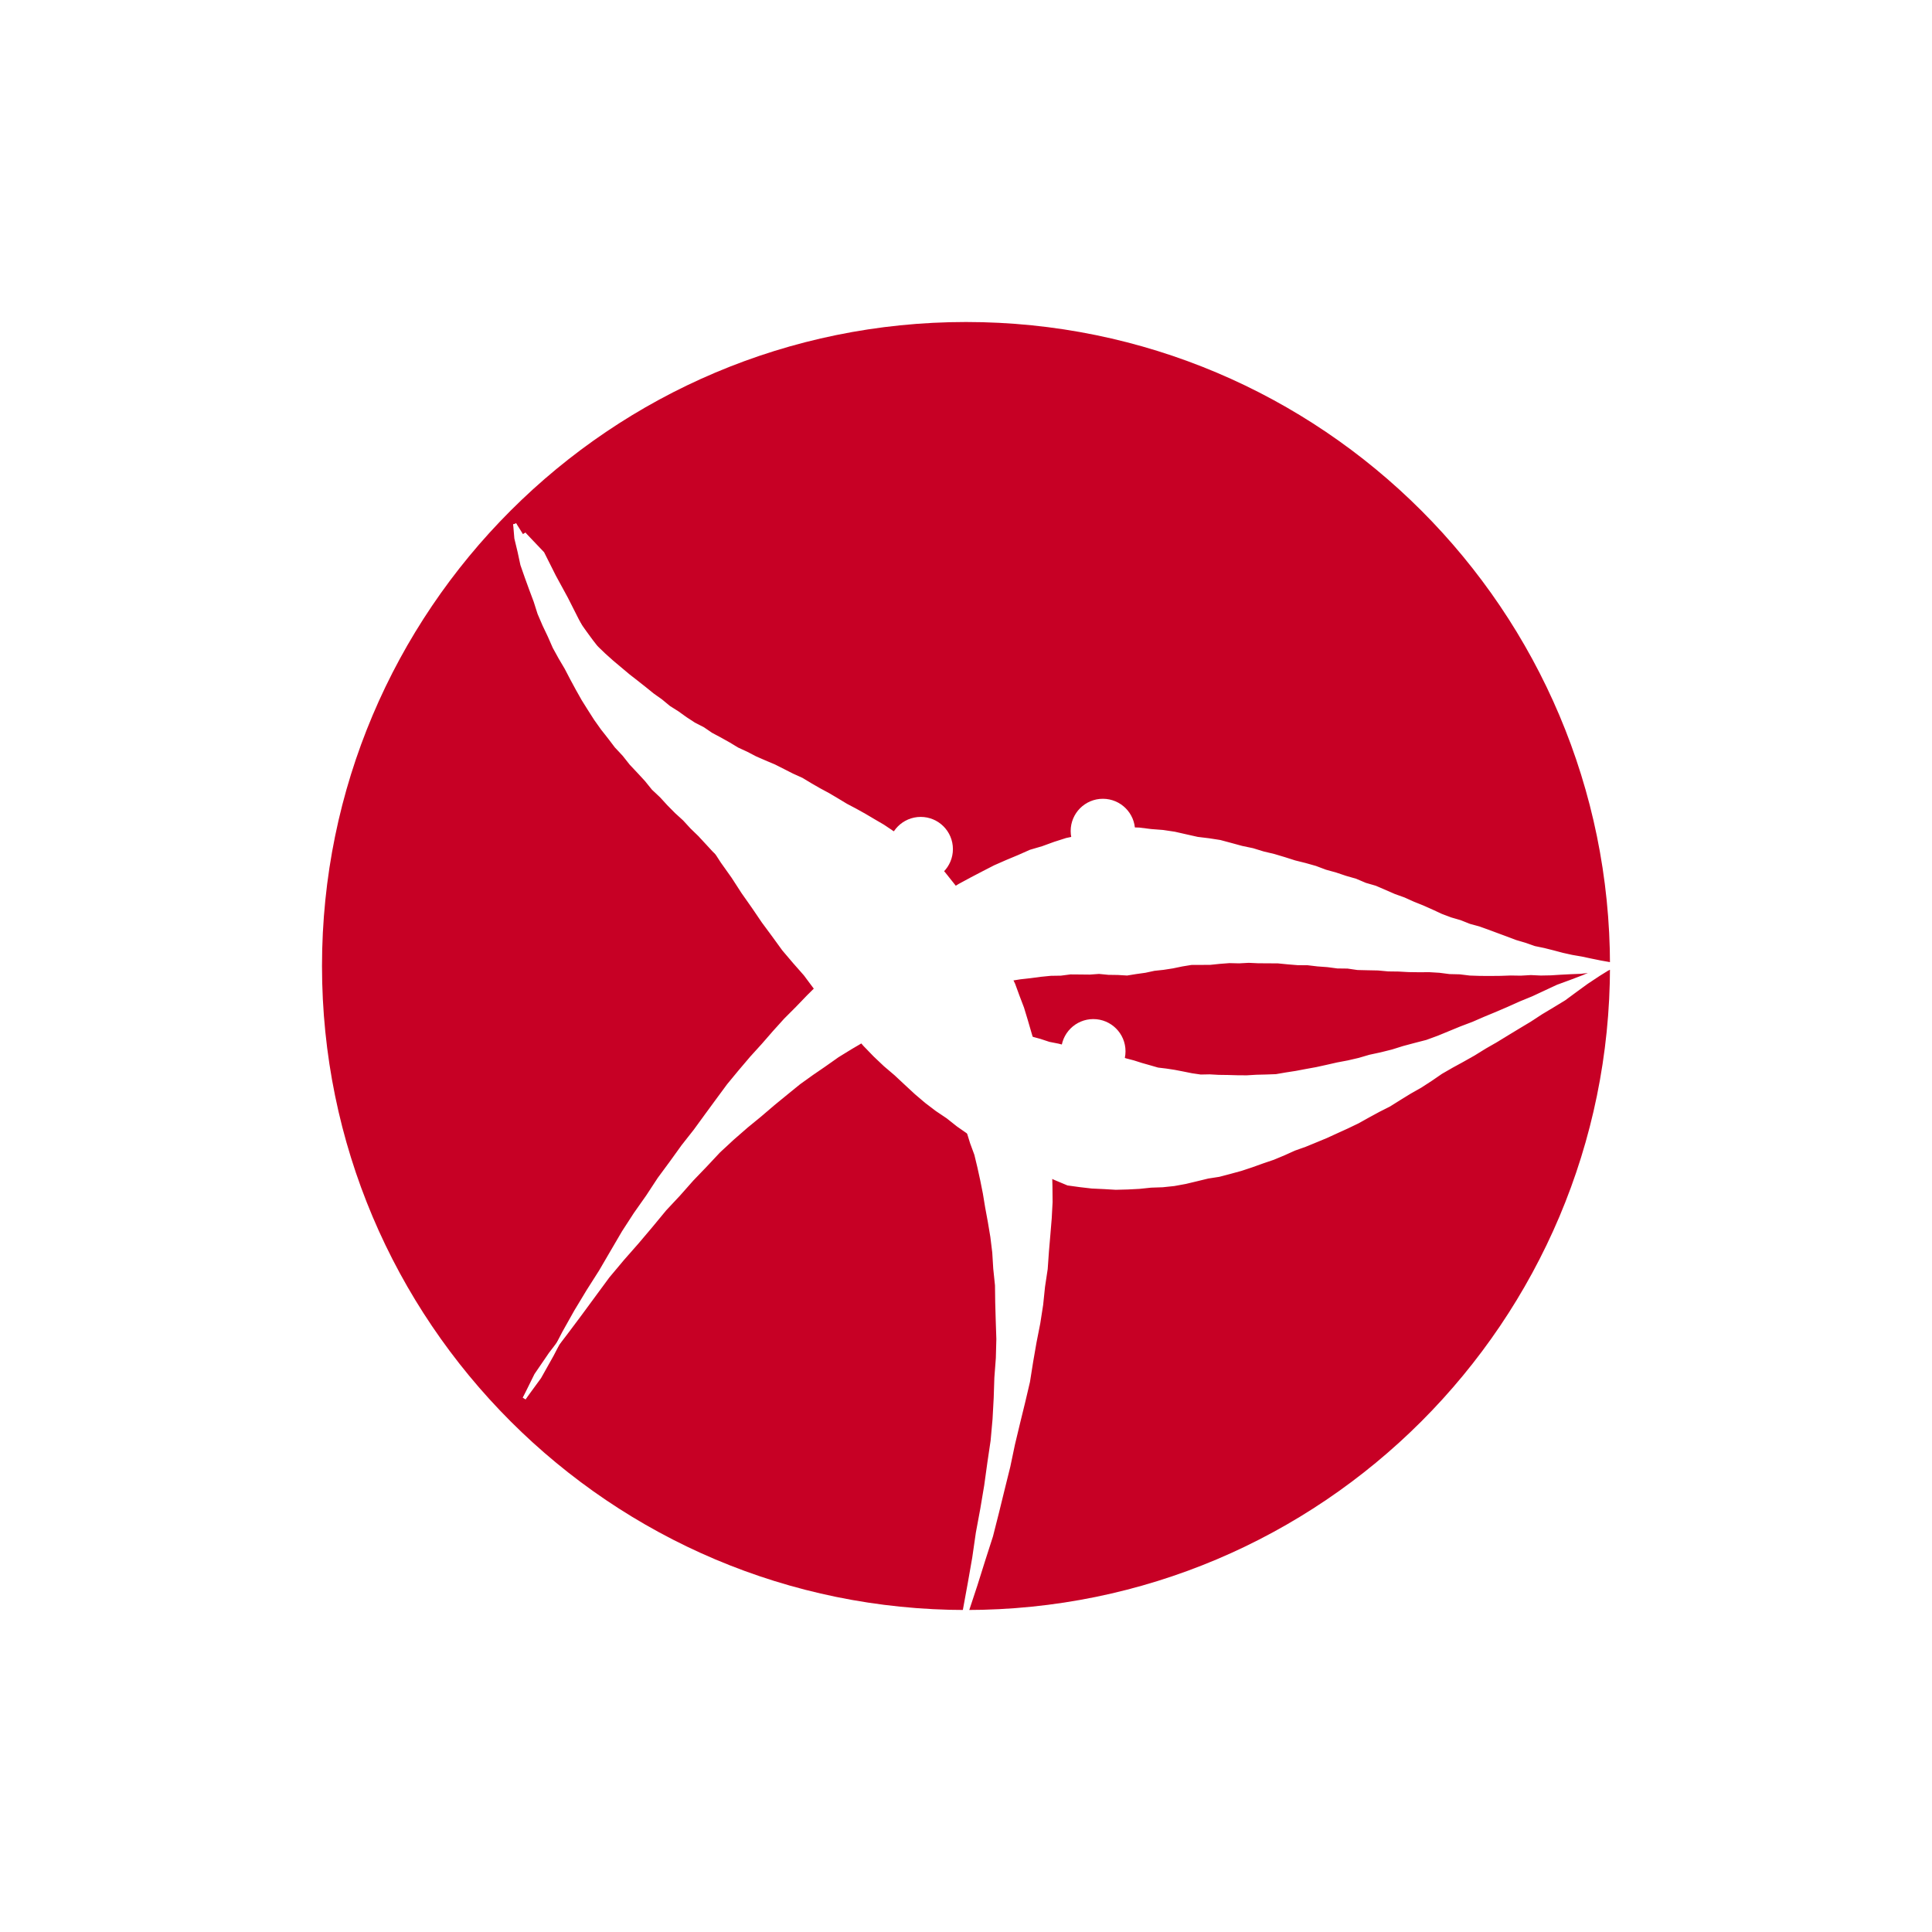
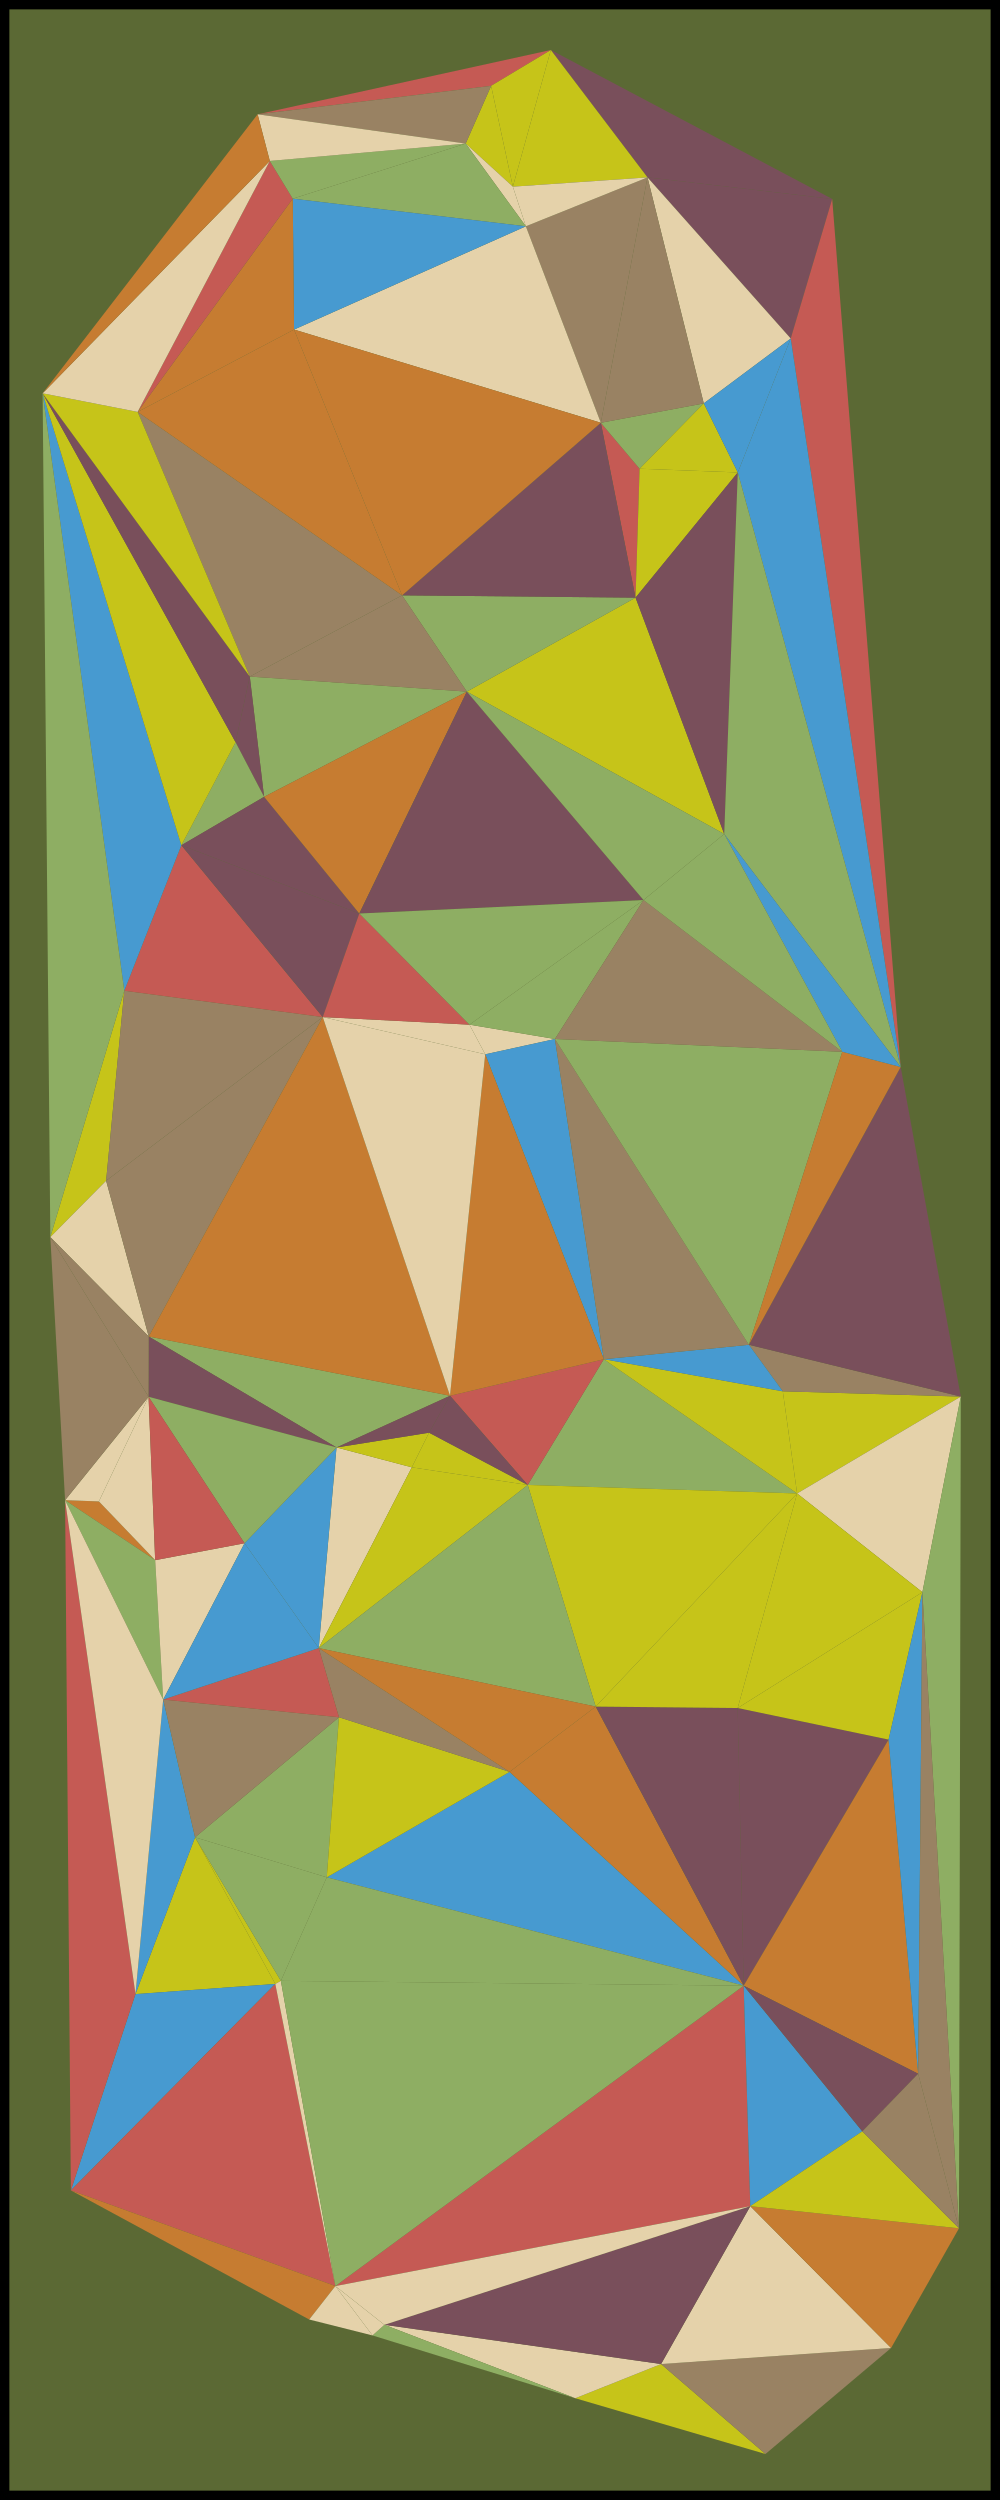
- <svg xmlns="http://www.w3.org/2000/svg" xmlns:html="http://www.w3.org/1999/xhtml" width="600" height="600" version="1.1">
+ <svg xmlns="http://www.w3.org/2000/svg" xmlns:html="http://www.w3.org/1999/xhtml" width="800" height="2000" version="1.1">
  <html:defs>
    <html:style type="text/css">
body { background-color: rgb(234, 234, 234); }
#canvas svg { background-color: white; box-shadow: rgba(0, 0, 0, 0.059) 0px 3px 2px 0px, rgba(0, 0, 0, 0.02) -1px -1px 1px 0px inset; border-width: 1px; border-style: solid; border-color: rgb(226, 226, 226) rgb(226, 226, 226) rgb(206, 206, 206); border-image: initial; }</html:style>
  </html:defs>
-   <g transform="translate(300 300)">
-     <circle cx="0" cy="0" r="200" fill="rgb(199, 0, 37)" stroke="none" />
-     <circle cx="-14.064" cy="-36.302" r="10" fill="rgb(255, 255, 255)" stroke="none" />
-     <path fill="rgb(255, 255, 255)" stroke="rgb(255, 255, 255)" d="M 0.451 200.115 L 3.058 192.226 L 5.481 184.516 L 7.893 177.019 L 9.767 169.617 L 11.534 162.404 L 13.273 155.389 L 14.712 148.52 L 16.307 141.866 L 17.892 135.389 L 19.376 129.067 L 20.361 122.856 L 21.409 116.815 L 22.569 110.935 L 23.465 105.18 L 24.048 99.553 L 24.876 94.065 L 25.253 88.699 L 25.701 83.454 L 26.125 78.319 L 26.393 73.294 L 26.347 68.395 L 26.223 63.603 L 25.959 58.922 L 25.555 54.351 L 25.38 49.811 L 24.787 45.427 L 23.986 41.167 L 23.243 36.959 L 22.624 32.762 L 21.792 28.678 L 20.969 24.626 L 19.819 20.742 L 18.696 16.881 L 17.537 13.062 L 16.136 9.392 L 14.793 5.711 L 13.106 2.257 L 11.306 -1.092 L 9.394 -4.333 L 7.395 -7.476 L 5.605 -10.754 L 3.492 -13.753 L 1.528 -16.855 L -0.363 -20.014 L -2.344 -23.085 L -4.58 -25.894 L -6.809 -28.69 L -9.129 -31.366 L -11.255 -34.238 L -14.064 -36.302 L -17.069 -38.07 L -20.062 -39.782 L -22.943 -41.573 L -25.72 -43.445 L -28.604 -45.128 L -31.45 -46.813 L -34.324 -48.415 L -37.22 -49.942 L -39.985 -51.612 L -42.749 -53.249 L -45.572 -54.769 L -48.327 -56.355 L -51.03 -57.986 L -53.937 -59.298 L -56.747 -60.727 L -59.553 -62.143 L -62.478 -63.377 L -65.378 -64.641 L -68.143 -66.082 L -71.002 -67.398 L -73.646 -68.999 L -76.357 -70.515 L -79.113 -71.985 L -81.66 -73.721 L -84.465 -75.165 L -87.069 -76.867 L -89.594 -78.679 L -92.261 -80.363 L -94.664 -82.357 L -97.25 -84.196 L -99.719 -86.191 L -102.24 -88.182 L -104.811 -90.184 L -107.326 -92.298 L -109.885 -94.444 L -112.4 -96.699 L -114.864 -99.07 L -117.057 -101.705 L -119.227 -104.425 L -121.565 -107.121 L -123.682 -110.035 L -125.796 -113.037 L -128.121 -116.031 L -130.127 -119.285 L -132.025 -122.687 L -133.813 -126.236 L -135.931 -129.768 L -137.798 -133.516 L -140.14 -137.242 L -138.784 -133.186 L -137.354 -129.251 L -135.854 -125.434 L -134.285 -121.73 L -132.649 -118.137 L -130.949 -114.651 L -129.188 -111.27 L -127.366 -107.989 L -125.487 -104.805 L -123.553 -101.716 L -121.565 -98.717 L -119.527 -95.806 L -117.439 -92.979 L -115.306 -90.232 L -113.128 -87.563 L -110.908 -84.969 L -108.649 -82.445 L -106.352 -79.988 L -104.02 -77.596 L -101.654 -75.265 L -99.258 -72.991 L -96.833 -70.771 L -94.381 -68.602 L -91.906 -66.481 L -89.408 -64.404 L -86.891 -62.368 L -84.356 -60.369 L -81.806 -58.405 L -79.243 -56.472 L -76.669 -54.566 L -74.087 -52.685 L -71.498 -50.825 L -68.904 -48.982 L -66.309 -47.154 L -63.714 -45.337 L -61.122 -43.527 L -58.535 -41.722 L -55.954 -39.918 L -53.382 -38.112 L -50.822 -36.3 L -48.276 -34.479 L -45.745 -32.646 L -43.233 -30.798 L -40.74 -28.93 L -38.271 -27.041 L -35.826 -25.126 L -33.407 -23.182 L -31.019 -21.206 L -28.661 -19.194 L -26.337 -17.144 L -24.049 -15.052 L -21.8 -12.914 L -19.59 -10.727 L -17.423 -8.488 L -15.301 -6.194 L -13.226 -3.842 L -11.2 -1.427 L -9.225 1.053 L -7.304 3.602 L -5.439 6.223 L -3.632 8.919 L -1.885 11.694 L -0.201 14.551 L 1.418 17.493 L 2.97 20.523 L 4.453 23.646 L 5.865 26.864 L 7.203 30.18 L 8.465 33.598 L 9.649 37.122 L 10.753 40.754 L 11.773 44.498 L 12.71 48.357 L 13.559 52.334 L 14.319 56.434 L 14.987 60.658 L 15.562 65.011 L 16.041 69.496 L 16.422 74.116 L 16.702 78.874 L 16.88 83.774 L 16.953 88.819 L 16.918 94.013 L 16.775 99.358 L 16.52 104.858 L 16.152 110.517 L 15.667 116.337 L 15.064 122.322 L 14.341 128.476 L 13.496 134.801 L 12.525 141.301 L 11.428 147.98 L 10.201 154.84 L 8.842 161.885 L 7.35 169.118 L 5.722 176.543 L 3.956 184.163 L 2.049 191.981 L 1.2246467991473532e-14 200 Z" />
-     <path fill="rgb(255, 255, 255)" stroke="rgb(255, 255, 255)" d="M -0.451 199.885 L 1.041 191.735 L 2.431 183.809 L 3.551 176.067 L 4.933 168.62 L 6.151 161.366 L 7.129 154.29 L 8.143 147.44 L 8.744 140.737 L 9.099 134.213 L 9.307 127.884 L 9.768 121.789 L 9.925 115.859 L 9.734 110.099 L 9.575 104.536 L 9.502 99.163 L 8.961 93.96 L 8.652 88.939 L 8.059 84.094 L 7.279 79.429 L 6.45 74.937 L 5.734 70.596 L 4.901 66.419 L 4.016 62.394 L 3.083 58.516 L 1.738 54.858 L 0.633 51.286 L -0.439 47.828 L -1.738 44.549 L -3.326 41.481 L -4.862 38.519 L -6.563 35.734 L -8.089 32.985 L -9.789 30.41 L -11.596 27.984 L -13.3 25.593 L -15.196 23.39 L -16.876 21.13 L -18.569 18.93 L -20.272 16.778 L -22.003 14.68 L -24.055 12.86 L -25.891 10.899 L -27.979 9.172 L -30.239 7.625 L -32.502 6.108 L -34.6 4.44 L -36.791 2.863 L -38.97 1.263 L -41.42 -0.05 L -43.258 -2.086 L -44.968 -4.341 L -46.753 -6.581 L -48.708 -8.678 L -50.821 -10.636 L -52.877 -12.733 L -55.015 -14.782 L -57.167 -16.877 L -59.332 -19.016 L -61.659 -20.988 L -64.015 -22.974 L -66.335 -25.067 L -68.743 -27.089 L -71.215 -29.068 L -73.492 -31.375 L -75.872 -33.581 L -78.256 -35.821 L -80.517 -38.272 L -82.796 -40.729 L -85.195 -43.05 L -87.484 -45.546 L -89.966 -47.811 L -92.356 -50.223 L -94.67 -52.751 L -97.157 -55.087 L -99.347 -57.797 L -101.694 -60.337 L -104.072 -62.862 L -106.254 -65.618 L -108.644 -68.172 L -110.789 -70.996 L -112.985 -73.786 L -115.058 -76.707 L -117.005 -79.753 L -118.93 -82.829 L -120.727 -86.021 L -122.479 -89.259 L -124.189 -92.541 L -126.073 -95.729 L -127.878 -99.007 L -129.409 -102.49 L -131.051 -105.943 L -132.58 -109.502 L -133.778 -113.272 L -135.171 -116.989 L -136.545 -120.772 L -137.895 -124.631 L -138.778 -128.734 L -139.77 -132.856 L -140.14 -137.242 L -138.784 -133.186 L -137.354 -129.251 L -135.854 -125.434 L -134.285 -121.73 L -132.649 -118.137 L -130.949 -114.651 L -129.188 -111.27 L -127.366 -107.989 L -125.487 -104.805 L -123.553 -101.716 L -121.565 -98.717 L -119.527 -95.806 L -117.439 -92.979 L -115.306 -90.232 L -113.128 -87.563 L -110.908 -84.969 L -108.649 -82.445 L -106.352 -79.988 L -104.02 -77.596 L -101.654 -75.265 L -99.258 -72.991 L -96.833 -70.771 L -94.381 -68.602 L -91.906 -66.481 L -89.408 -64.404 L -86.891 -62.368 L -84.356 -60.369 L -81.806 -58.405 L -79.243 -56.472 L -76.669 -54.566 L -74.087 -52.685 L -71.498 -50.825 L -68.904 -48.982 L -66.309 -47.154 L -63.714 -45.337 L -61.122 -43.527 L -58.535 -41.722 L -55.954 -39.918 L -53.382 -38.112 L -50.822 -36.3 L -48.276 -34.479 L -45.745 -32.646 L -43.233 -30.798 L -40.74 -28.93 L -38.271 -27.041 L -35.826 -25.126 L -33.407 -23.182 L -31.019 -21.206 L -28.661 -19.194 L -26.337 -17.144 L -24.049 -15.052 L -21.8 -12.914 L -19.59 -10.727 L -17.423 -8.488 L -15.301 -6.194 L -13.226 -3.842 L -11.2 -1.427 L -9.225 1.053 L -7.304 3.602 L -5.439 6.223 L -3.632 8.919 L -1.885 11.694 L -0.201 14.551 L 1.418 17.493 L 2.97 20.523 L 4.453 23.646 L 5.865 26.864 L 7.203 30.18 L 8.465 33.598 L 9.649 37.122 L 10.753 40.754 L 11.773 44.498 L 12.71 48.357 L 13.559 52.334 L 14.319 56.434 L 14.987 60.658 L 15.562 65.011 L 16.041 69.496 L 16.422 74.116 L 16.702 78.874 L 16.88 83.774 L 16.953 88.819 L 16.918 94.013 L 16.775 99.358 L 16.52 104.858 L 16.152 110.517 L 15.667 116.337 L 15.064 122.322 L 14.341 128.476 L 13.496 134.801 L 12.525 141.301 L 11.428 147.98 L 10.201 154.84 L 8.842 161.885 L 7.35 169.118 L 5.722 176.543 L 3.956 184.163 L 2.049 191.981 L 1.2246467991473532e-14 200 Z" />
-     <circle cx="42.507" cy="-41.931" r="10" fill="rgb(255, 255, 255)" stroke="none" />
-     <path fill="rgb(255, 255, 255)" stroke="rgb(255, 255, 255)" d="M 200.007 -0.693 L 197.034 -1.219 L 194.08 -1.821 L 191.14 -2.445 L 188.2 -2.949 L 185.275 -3.596 L 182.367 -4.371 L 179.458 -5.099 L 176.531 -5.706 L 173.659 -6.716 L 170.763 -7.568 L 167.901 -8.647 L 165.034 -9.706 L 162.165 -10.775 L 159.282 -11.808 L 156.344 -12.609 L 153.466 -13.756 L 150.517 -14.612 L 147.607 -15.709 L 144.736 -17.043 L 141.844 -18.33 L 138.914 -19.506 L 135.999 -20.819 L 133.014 -21.887 L 130.062 -23.18 L 127.089 -24.455 L 124.013 -25.345 L 121.002 -26.624 L 117.89 -27.516 L 114.789 -28.557 L 111.635 -29.43 L 108.517 -30.601 L 105.326 -31.501 L 102.097 -32.306 L 98.881 -33.33 L 95.63 -34.301 L 92.327 -35.086 L 89.025 -36.099 L 85.657 -36.804 L 82.281 -37.726 L 78.869 -38.64 L 75.393 -39.177 L 71.881 -39.605 L 68.351 -40.396 L 64.775 -41.207 L 61.149 -41.747 L 57.484 -42.029 L 53.772 -42.492 L 50.03 -42.608 L 46.251 -42.651 L 42.507 -41.931 L 38.75 -41.195 L 35.032 -40.066 L 31.249 -39.273 L 27.517 -38.081 L 23.807 -36.73 L 20.026 -35.619 L 16.355 -33.994 L 12.651 -32.446 L 8.95 -30.821 L 5.311 -28.949 L 1.666 -27.045 L -1.979 -25.076 L -5.56 -22.889 L -9.108 -20.571 L -12.795 -18.475 L -16.531 -16.368 L -20.159 -13.954 L -23.867 -11.577 L -27.535 -9.02 L -31.225 -6.387 L -34.766 -3.415 L -38.495 -0.604 L -42.017 2.615 L -45.507 5.983 L -49.004 9.453 L -52.481 13.064 L -56.077 16.66 L -59.559 20.516 L -63.034 24.507 L -66.647 28.491 L -70.203 32.676 L -73.771 36.997 L -77.179 41.614 L -80.638 46.33 L -84.149 51.15 L -87.908 55.923 L -91.542 60.967 L -95.312 66.076 L -98.88 71.515 L -102.701 76.938 L -106.396 82.637 L -109.912 88.644 L -113.494 94.785 L -117.383 100.904 L -121.219 107.254 L -124.936 113.877 L -128.507 120.788 L -132.386 127.705 L -137.191 134.281 L -132.985 127.342 L -128.804 120.603 L -124.647 114.061 L -120.514 107.714 L -116.404 101.558 L -112.318 95.59 L -108.254 89.81 L -104.214 84.212 L -100.196 78.796 L -96.201 73.558 L -92.227 68.496 L -88.276 63.607 L -84.346 58.889 L -80.438 54.338 L -76.551 49.952 L -72.684 45.729 L -68.838 41.666 L -65.013 37.759 L -61.208 34.008 L -57.422 30.408 L -53.657 26.957 L -49.91 23.653 L -46.183 20.493 L -42.475 17.475 L -38.785 14.595 L -35.114 11.85 L -31.46 9.24 L -27.825 6.76 L -24.208 4.408 L -20.607 2.181 L -17.024 0.077 L -13.458 -1.907 L -9.908 -3.773 L -6.375 -5.525 L -2.858 -7.164 L 0.643 -8.694 L 4.128 -10.117 L 7.598 -11.436 L 11.053 -12.653 L 14.493 -13.771 L 17.918 -14.793 L 21.329 -15.722 L 24.726 -16.559 L 28.109 -17.309 L 31.478 -17.972 L 34.833 -18.553 L 38.176 -19.053 L 41.505 -19.475 L 44.822 -19.822 L 48.127 -20.097 L 51.419 -20.302 L 54.7 -20.44 L 57.968 -20.514 L 61.225 -20.525 L 64.472 -20.478 L 67.707 -20.374 L 70.931 -20.216 L 74.145 -20.007 L 77.349 -19.749 L 80.543 -19.445 L 83.727 -19.098 L 86.902 -18.711 L 90.067 -18.285 L 93.224 -17.824 L 96.372 -17.33 L 99.511 -16.807 L 102.643 -16.256 L 105.766 -15.68 L 108.882 -15.082 L 111.99 -14.464 L 115.091 -13.83 L 118.185 -13.182 L 121.272 -12.522 L 124.353 -11.853 L 127.427 -11.178 L 130.496 -10.499 L 133.559 -9.82 L 136.616 -9.142 L 139.669 -8.469 L 142.716 -7.802 L 145.758 -7.146 L 148.796 -6.501 L 151.83 -5.872 L 154.86 -5.26 L 157.886 -4.669 L 160.909 -4.1 L 163.928 -3.557 L 166.945 -3.042 L 169.959 -2.559 L 172.97 -2.108 L 175.979 -1.694 L 178.986 -1.319 L 181.991 -0.985 L 184.995 -0.695 L 187.997 -0.452 L 190.999 -0.258 L 194 -0.116 L 197 -0.03 L 200 0 Z" />
-     <path fill="rgb(255, 255, 255)" stroke="rgb(255, 255, 255)" d="M 199.993 0.693 L 196.965 1.16 L 193.919 1.588 L 190.858 1.929 L 187.795 2.046 L 184.715 2.206 L 181.615 2.402 L 178.514 2.462 L 175.427 2.318 L 172.281 2.5 L 169.154 2.451 L 165.989 2.562 L 162.823 2.592 L 159.653 2.575 L 156.491 2.47 L 153.376 2.089 L 150.195 2.012 L 147.076 1.609 L 143.91 1.418 L 140.695 1.438 L 137.493 1.393 L 134.319 1.222 L 131.119 1.179 L 127.978 0.889 L 124.792 0.824 L 121.617 0.749 L 118.531 0.302 L 115.368 0.261 L 112.291 -0.143 L 109.19 -0.372 L 106.128 -0.734 L 103.015 -0.758 L 99.959 -1.01 L 96.926 -1.308 L 93.863 -1.331 L 90.818 -1.347 L 87.808 -1.484 L 84.779 -1.323 L 81.798 -1.393 L 78.805 -1.165 L 75.829 -0.858 L 72.898 -0.837 L 69.981 -0.827 L 67.063 -0.351 L 64.168 0.251 L 61.301 0.696 L 58.452 1.001 L 55.627 1.612 L 52.809 2.003 L 50.003 2.456 L 47.137 2.287 L 44.261 2.244 L 41.32 1.96 L 38.418 2.168 L 35.438 2.137 L 32.41 2.113 L 29.425 2.5 L 26.303 2.55 L 23.185 2.859 L 20.036 3.279 L 16.794 3.643 L 13.531 4.174 L 10.236 4.842 L 6.846 5.501 L 3.391 6.243 L 0.045 7.426 L -3.286 8.822 L -6.757 10.14 L -10.181 11.731 L -13.68 13.382 L -17.19 15.202 L -20.884 16.934 L -24.426 19.083 L -28.21 21.086 L -32.063 23.206 L -35.945 25.496 L -39.885 27.922 L -43.743 30.646 L -47.754 33.399 L -51.811 36.309 L -55.769 39.525 L -59.823 42.843 L -63.905 46.334 L -68.19 49.844 L -72.464 53.575 L -76.727 57.525 L -80.785 61.855 L -85.01 66.247 L -89.143 70.917 L -93.521 75.602 L -97.692 80.654 L -102.032 85.788 L -106.596 90.975 L -111.141 96.396 L -115.425 102.211 L -119.808 108.173 L -124.357 114.245 L -129.102 120.419 L -133.584 126.979 L -137.191 134.281 L -132.985 127.342 L -128.804 120.603 L -124.647 114.061 L -120.514 107.714 L -116.404 101.558 L -112.318 95.59 L -108.254 89.81 L -104.214 84.212 L -100.196 78.796 L -96.201 73.558 L -92.227 68.496 L -88.276 63.607 L -84.346 58.889 L -80.438 54.338 L -76.551 49.952 L -72.684 45.729 L -68.838 41.666 L -65.013 37.759 L -61.208 34.008 L -57.422 30.408 L -53.657 26.957 L -49.91 23.653 L -46.183 20.493 L -42.475 17.475 L -38.785 14.595 L -35.114 11.85 L -31.46 9.24 L -27.825 6.76 L -24.208 4.408 L -20.607 2.181 L -17.024 0.077 L -13.458 -1.907 L -9.908 -3.773 L -6.375 -5.525 L -2.858 -7.164 L 0.643 -8.694 L 4.128 -10.117 L 7.598 -11.436 L 11.053 -12.653 L 14.493 -13.771 L 17.918 -14.793 L 21.329 -15.722 L 24.726 -16.559 L 28.109 -17.309 L 31.478 -17.972 L 34.833 -18.553 L 38.176 -19.053 L 41.505 -19.475 L 44.822 -19.822 L 48.127 -20.097 L 51.419 -20.302 L 54.7 -20.44 L 57.968 -20.514 L 61.225 -20.525 L 64.472 -20.478 L 67.707 -20.374 L 70.931 -20.216 L 74.145 -20.007 L 77.349 -19.749 L 80.543 -19.445 L 83.727 -19.098 L 86.902 -18.711 L 90.067 -18.285 L 93.224 -17.824 L 96.372 -17.33 L 99.511 -16.807 L 102.643 -16.256 L 105.766 -15.68 L 108.882 -15.082 L 111.99 -14.464 L 115.091 -13.83 L 118.185 -13.182 L 121.272 -12.522 L 124.353 -11.853 L 127.427 -11.178 L 130.496 -10.499 L 133.559 -9.82 L 136.616 -9.142 L 139.669 -8.469 L 142.716 -7.802 L 145.758 -7.146 L 148.796 -6.501 L 151.83 -5.872 L 154.86 -5.26 L 157.886 -4.669 L 160.909 -4.1 L 163.928 -3.557 L 166.945 -3.042 L 169.959 -2.559 L 172.97 -2.108 L 175.979 -1.694 L 178.986 -1.319 L 181.991 -0.985 L 184.995 -0.695 L 187.997 -0.452 L 190.999 -0.258 L 194 -0.116 L 197 -0.03 L 200 0 Z" />
-     <circle cx="39.539" cy="26.484" r="10" fill="rgb(255, 255, 255)" stroke="none" />
-     <path fill="rgb(255, 255, 255)" stroke="rgb(255, 255, 255)" d="M 199.801 -0.364 L 195.82 1.523 L 191.813 3.269 L 187.748 4.816 L 183.704 6.302 L 179.872 8.088 L 176.082 9.856 L 172.242 11.431 L 168.505 13.103 L 164.784 14.704 L 161.08 16.236 L 157.452 17.814 L 153.784 19.203 L 150.209 20.674 L 146.678 22.128 L 143.128 23.429 L 139.472 24.374 L 135.883 25.333 L 132.409 26.422 L 128.901 27.295 L 125.406 28.049 L 122.059 29.029 L 118.692 29.809 L 115.331 30.444 L 112.068 31.186 L 108.848 31.894 L 105.644 32.476 L 102.498 33.07 L 99.375 33.556 L 96.316 34.084 L 93.209 34.197 L 90.156 34.274 L 87.18 34.451 L 84.221 34.428 L 81.309 34.346 L 78.455 34.307 L 75.636 34.151 L 72.879 34.207 L 70.132 33.808 L 67.428 33.265 L 64.773 32.752 L 62.155 32.35 L 59.56 32.039 L 57.017 31.305 L 54.502 30.594 L 52.021 29.804 L 49.535 29.154 L 47.095 28.285 L 44.643 27.492 L 42.208 26.602 L 39.539 26.484 L 36.845 26.233 L 34.069 26.013 L 31.39 25.316 L 28.649 24.61 L 25.771 24.042 L 22.965 23.115 L 20.011 22.314 L 17.08 21.272 L 14.071 20.19 L 10.936 19.131 L 7.972 17.602 L 4.891 16.088 L 1.692 14.57 L -1.604 13.002 L -4.908 11.255 L -8.078 9.157 L -11.379 7.054 L -14.796 4.914 L -18.365 2.767 L -21.876 0.37 L -25.535 -2.048 L -29.028 -4.822 L -32.59 -7.697 L -36.375 -10.529 L -39.857 -13.827 L -43.388 -17.246 L -47.202 -20.578 L -50.974 -24.125 L -54.902 -27.714 L -58.756 -31.544 L -62.775 -35.415 L -66.591 -39.626 L -70.605 -43.856 L -74.766 -48.154 L -78.614 -52.864 L -82.55 -57.682 L -86.469 -62.686 L -90.727 -67.628 L -94.776 -72.896 L -98.883 -78.302 L -103.058 -83.841 L -107.481 -89.401 L -111.981 -95.096 L -116.387 -101.038 L -120.835 -107.14 L -125.472 -113.312 L -129.92 -119.79 L -134.603 -126.314 L -137.2 -134.26 L -133.02 -127.259 L -128.881 -120.418 L -124.782 -113.736 L -120.722 -107.21 L -116.701 -100.84 L -112.718 -94.624 L -108.772 -88.56 L -104.862 -82.649 L -100.987 -76.887 L -97.147 -71.274 L -93.341 -65.808 L -89.568 -60.488 L -85.827 -55.313 L -82.118 -50.281 L -78.44 -45.391 L -74.792 -40.641 L -71.173 -36.03 L -67.582 -31.556 L -64.02 -27.22 L -60.484 -23.017 L -56.974 -18.949 L -53.489 -15.013 L -50.029 -11.207 L -46.593 -7.531 L -43.18 -3.983 L -39.79 -0.561 L -36.42 2.735 L -33.072 5.907 L -29.743 8.957 L -26.434 11.885 L -23.143 14.694 L -19.869 17.385 L -16.612 19.958 L -13.372 22.416 L -10.146 24.759 L -6.936 26.99 L -3.739 29.109 L -0.554 31.118 L 2.618 33.018 L 5.778 34.81 L 8.928 36.497 L 12.068 38.079 L 15.199 39.558 L 18.322 40.935 L 21.437 42.211 L 24.546 43.388 L 27.649 44.468 L 30.746 45.451 L 33.839 46.339 L 36.928 47.133 L 40.015 47.835 L 43.099 48.447 L 46.182 48.968 L 49.264 49.402 L 52.347 49.749 L 55.431 50.01 L 58.516 50.188 L 61.605 50.282 L 64.696 50.296 L 67.792 50.23 L 70.892 50.085 L 73.998 49.863 L 77.111 49.565 L 80.231 49.193 L 83.358 48.748 L 86.495 48.231 L 89.641 47.644 L 92.797 46.988 L 95.965 46.265 L 99.144 45.476 L 102.337 44.621 L 105.542 43.704 L 108.762 42.724 L 111.996 41.684 L 115.247 40.584 L 118.514 39.427 L 121.798 38.213 L 125.1 36.944 L 128.422 35.622 L 131.762 34.246 L 135.124 32.82 L 138.506 31.345 L 141.91 29.821 L 145.338 28.25 L 148.788 26.634 L 152.263 24.973 L 155.763 23.27 L 159.289 21.526 L 162.841 19.741 L 166.421 17.918 L 170.029 16.058 L 173.666 14.162 L 177.333 12.231 L 181.03 10.267 L 184.758 8.272 L 188.519 6.246 L 192.312 4.191 L 196.139 2.109 L 200 0 Z" />
-     <path fill="rgb(255, 255, 255)" stroke="rgb(255, 255, 255)" d="M 200.199 0.364 L 196.457 2.694 L 192.811 5.113 L 189.289 7.676 L 185.812 10.241 L 182.187 12.446 L 178.583 14.606 L 175.09 16.892 L 171.553 19.013 L 168.058 21.132 L 164.602 23.247 L 161.126 25.238 L 157.742 27.337 L 154.317 29.272 L 150.899 31.139 L 147.547 33.071 L 144.349 35.268 L 141.129 37.357 L 137.838 39.219 L 134.623 41.197 L 131.437 43.194 L 128.142 44.859 L 124.904 46.618 L 121.696 48.411 L 118.426 49.983 L 115.145 51.474 L 111.88 52.972 L 108.586 54.337 L 105.298 55.687 L 101.973 56.867 L 98.721 58.334 L 95.439 59.703 L 92.103 60.838 L 88.769 62.035 L 85.408 63.15 L 82.006 64.079 L 78.585 64.98 L 75.117 65.519 L 71.652 66.361 L 68.155 67.194 L 64.619 67.84 L 61.054 68.214 L 57.473 68.336 L 53.845 68.715 L 50.192 68.904 L 46.508 69 L 42.829 68.783 L 39.103 68.609 L 35.387 68.179 L 31.649 67.664 L 28.138 66.193 L 24.647 64.668 L 21.228 62.922 L 17.702 61.461 L 14.226 59.813 L 10.874 57.828 L 7.434 56.001 L 4.126 53.844 L 0.776 51.722 L -2.514 49.431 L -5.701 46.904 L -9.081 44.633 L -12.368 42.129 L -15.564 39.41 L -18.689 36.517 L -21.836 33.576 L -25.147 30.759 L -28.36 27.715 L -31.49 24.474 L -34.503 21.004 L -37.61 17.543 L -40.608 13.862 L -43.813 10.292 L -46.99 6.574 L -49.986 2.563 L -53.33 -1.234 L -56.671 -5.169 L -59.776 -9.448 L -62.974 -13.773 L -66.065 -18.321 L -69.283 -22.895 L -72.39 -27.698 L -75.755 -32.433 L -78.979 -37.425 L -82.114 -42.627 L -85.623 -47.698 L -89.105 -52.944 L -92.667 -58.29 L -95.955 -63.988 L -99.518 -69.652 L -103.091 -75.472 L -106.665 -81.456 L -110.062 -87.72 L -113.455 -94.151 L -117.015 -100.642 L -120.61 -107.28 L -124.092 -114.159 L -127.842 -121.047 L -131.437 -128.204 L -137.2 -134.26 L -133.02 -127.259 L -128.881 -120.418 L -124.782 -113.736 L -120.722 -107.21 L -116.701 -100.84 L -112.718 -94.624 L -108.772 -88.56 L -104.862 -82.649 L -100.987 -76.887 L -97.147 -71.274 L -93.341 -65.808 L -89.568 -60.488 L -85.827 -55.313 L -82.118 -50.281 L -78.44 -45.391 L -74.792 -40.641 L -71.173 -36.03 L -67.582 -31.556 L -64.02 -27.22 L -60.484 -23.017 L -56.974 -18.949 L -53.489 -15.013 L -50.029 -11.207 L -46.593 -7.531 L -43.18 -3.983 L -39.79 -0.561 L -36.42 2.735 L -33.072 5.907 L -29.743 8.957 L -26.434 11.885 L -23.143 14.694 L -19.869 17.385 L -16.612 19.958 L -13.372 22.416 L -10.146 24.759 L -6.936 26.99 L -3.739 29.109 L -0.554 31.118 L 2.618 33.018 L 5.778 34.81 L 8.928 36.497 L 12.068 38.079 L 15.199 39.558 L 18.322 40.935 L 21.437 42.211 L 24.546 43.388 L 27.649 44.468 L 30.746 45.451 L 33.839 46.339 L 36.928 47.133 L 40.015 47.835 L 43.099 48.447 L 46.182 48.968 L 49.264 49.402 L 52.347 49.749 L 55.431 50.01 L 58.516 50.188 L 61.605 50.282 L 64.696 50.296 L 67.792 50.23 L 70.892 50.085 L 73.998 49.863 L 77.111 49.565 L 80.231 49.193 L 83.358 48.748 L 86.495 48.231 L 89.641 47.644 L 92.797 46.988 L 95.965 46.265 L 99.144 45.476 L 102.337 44.621 L 105.542 43.704 L 108.762 42.724 L 111.996 41.684 L 115.247 40.584 L 118.514 39.427 L 121.798 38.213 L 125.1 36.944 L 128.422 35.622 L 131.762 34.246 L 135.124 32.82 L 138.506 31.345 L 141.91 29.821 L 145.338 28.25 L 148.788 26.634 L 152.263 24.973 L 155.763 23.27 L 159.289 21.526 L 162.841 19.741 L 166.421 17.918 L 170.029 16.058 L 173.666 14.162 L 177.333 12.231 L 181.03 10.267 L 184.758 8.272 L 188.519 6.246 L 192.312 4.191 L 196.139 2.109 L 200 0 Z" />
-   </g>
+   <rect x="0" y="0" width="800" height="2000" fill="rgb(91, 105, 52)" stroke="rgb(0, 0, 0)" stroke-width="15" />
+   <polygon points="0 0 -64.187 -117.275 -111.849 8.134" transform="translate(220.2307 1587.142)" fill="rgb(198, 196, 25)" stroke="none" />
+   <polygon points="0 0 -234.579 51.461 -47.772 28.701" transform="translate(440.6649 39.98346)" fill="rgb(197, 90, 84)" stroke="none" />
+   <polygon points="0 0 30.385 -109.342 -17.387 -80.641" transform="translate(410.28 149.3259)" fill="rgb(198, 196, 25)" stroke="none" />
+   <polygon points="0 0 -31.026 -36.762 -3.263 103.144" transform="translate(511.6918 374.9805)" fill="rgb(197, 90, 84)" stroke="none" />
+   <polygon points="0 0 -225.095 -119.184 -147.759 -17.253" transform="translate(665.7602 159.1671)" fill="rgb(121, 79, 91)" stroke="none" />
+   <polygon points="0 0 -30.385 109.342 77.336 101.931" transform="translate(440.6649 39.98346)" fill="rgb(198, 196, 25)" stroke="none" />
+   <polygon points="0 0 33.183 -111.644 -114.577 -128.897" transform="translate(632.5776 270.8114)" fill="rgb(121, 79, 91)" stroke="none" />
+   <polygon points="0 0 37.336 -196.304 -59.989 -157.19" transform="translate(480.6654 338.2186)" fill="rgb(153, 130, 99)" stroke="none" />
+   <polygon points="0 0 -107.721 7.411 -97.325 39.114" transform="translate(518.0009 141.9144)" fill="rgb(229, 210, 170)" stroke="none" />
+   <polygon points="0 0 -111.849 8.134 -163.544 165.161" transform="translate(220.2307 1587.142)" fill="rgb(71, 154, 208)" stroke="none" />
+   <polygon points="0 0 -120.704 -25.259 -115.904 196.865" transform="translate(710.8544 1391.676)" fill="rgb(121, 79, 91)" stroke="none" />
+   <polygon points="0 0 -146.214 84.376 187.324 171.059" transform="translate(407.6267 1417.482)" fill="rgb(71, 154, 208)" stroke="none" />
+   <polygon points="0 0 12.606 23.708 68.353 11.474" transform="translate(375.575 819.7371)" fill="rgb(229, 210, 170)" stroke="none" />
+   <polygon points="0 0 -142.384 -4.202 -130.937 77.504" transform="translate(768.626 1117.258)" fill="rgb(198, 196, 25)" stroke="none" />
+   <polygon points="0 0 105.369 31.992 115.128 -96.055" transform="translate(156.044 1469.867)" fill="rgb(142, 174, 99)" stroke="none" />
+   <polygon points="0 0 146.214 -84.376 9.759 -128.047" transform="translate(261.4127 1501.858)" fill="rgb(198, 196, 25)" stroke="none" />
+   <polygon points="0 0 -33.183 111.644 54.779 694.432" transform="translate(665.7602 159.1671)" fill="rgb(197, 90, 84)" stroke="none" />
+   <polygon points="0 0 -68.611 27.356 83.498 71.969" transform="translate(528.8516 1891.237)" fill="rgb(198, 196, 25)" stroke="none" />
+   <polygon points="0 0 -184.019 12.871 -100.521 84.84" transform="translate(712.8708 1878.366)" fill="rgb(153, 130, 99)" stroke="none" />
+   <polygon points="0 0 68.611 -27.356 -152.723 -58.741" transform="translate(460.2408 1918.592)" fill="rgb(229, 210, 170)" stroke="none" />
+   <polygon points="0 0 47.662 -125.41 22.158 -235.62" transform="translate(108.3818 1595.276)" fill="rgb(71, 154, 208)" stroke="none" />
+   <polygon points="0 0 115.128 -96.055 -25.504 -110.21" transform="translate(156.044 1469.867)" fill="rgb(153, 130, 99)" stroke="none" />
+   <polygon points="0 0 -60.237 -15.9 -74.462 144.599" transform="translate(329.4438 1173.869)" fill="rgb(229, 210, 170)" stroke="none" />
+   <polygon points="0 0 136.455 43.671 -16.19 -55.343" transform="translate(271.1719 1373.811)" fill="rgb(153, 130, 99)" stroke="none" />
+   <polygon points="0 0 -92.75 -14.118 -167.211 130.481" transform="translate(422.1934 1187.987)" fill="rgb(198, 196, 25)" stroke="none" />
+   <polygon points="0 0 140.632 14.155 124.442 -41.188" transform="translate(130.5402 1359.656)" fill="rgb(197, 90, 84)" stroke="none" />
+   <polygon points="0 0 31.026 36.762 82.348 -15.513" transform="translate(480.6654 338.2186)" fill="rgb(142, 174, 99)" stroke="none" />
+   <polygon points="0 0 -114.577 -128.897 -69.565 51.894" transform="translate(632.5776 270.8114)" fill="rgb(229, 210, 170)" stroke="none" />
+   <polygon points="0 0 -37.336 196.304 45.012 180.791" transform="translate(518.0009 141.9144)" fill="rgb(153, 130, 99)" stroke="none" />
+   <polygon points="0 0 150.221 88.752 241.021 47.386" transform="translate(118.9854 1069.216)" fill="rgb(142, 174, 99)" stroke="none" />
+   <polygon points="0 0 14.537 -151.977 -44.637 45.082" transform="translate(84.88692 944.5838)" fill="rgb(198, 196, 25)" stroke="none" />
+   <polygon points="0 0 -34.099 -124.633 -78.735 -79.55" transform="translate(118.9854 1069.216)" fill="rgb(229, 210, 170)" stroke="none" />
+   <polygon points="0 0 -17.387 -80.641 -37.74 -34.462" transform="translate(410.28 149.3259)" fill="rgb(198, 196, 25)" stroke="none" />
+   <polygon points="0 0 -186.807 22.76 -20.353 46.179" transform="translate(392.8929 68.68487)" fill="rgb(153, 130, 99)" stroke="none" />
+   <polygon points="0 0 -10.396 -31.702 -48.136 -66.164" transform="translate(420.6761 181.0284)" fill="rgb(229, 210, 170)" stroke="none" />
+   <polygon points="0 0 186.479 22.089 138.342 -44.075" transform="translate(234.1973 158.9389)" fill="rgb(142, 174, 99)" stroke="none" />
+   <polygon points="0 0 215.496 6.775 60.884 -100.623" transform="translate(422.1934 1187.987)" fill="rgb(142, 174, 99)" stroke="none" />
+   <polygon points="0 0 -11.447 -81.706 -154.612 -107.397" transform="translate(637.689 1194.762)" fill="rgb(198, 196, 25)" stroke="none" />
+   <polygon points="0 0 62.187 71.385 123.071 -29.238" transform="translate(360.0063 1116.602)" fill="rgb(197, 90, 84)" stroke="none" />
+   <polygon points="0 0 -55.747 12.234 39.149 256.154" transform="translate(443.9281 831.2111)" fill="rgb(71, 154, 208)" stroke="none" />
+   <polygon points="0 0 -28.175 273.157 94.896 243.92" transform="translate(388.1809 843.4449)" fill="rgb(198, 124, 49)" stroke="none" />
+   <polygon points="0 0 187.324 171.059 68.941 -52.217" transform="translate(407.6267 1417.482)" fill="rgb(198, 124, 49)" stroke="none" />
+   <polygon points="0 0 -4.8 -222.125 -118.383 -223.276" transform="translate(594.9506 1588.541)" fill="rgb(121, 79, 91)" stroke="none" />
+   <polygon points="0 0 47.539 -171.654 -113.583 -1.151" transform="translate(590.1503 1366.416)" fill="rgb(198, 196, 25)" stroke="none" />
+   <polygon points="0 0 -215.496 -6.775 -161.121 170.503" transform="translate(637.689 1194.762)" fill="rgb(198, 196, 25)" stroke="none" />
+   <polygon points="0 0 -167.211 130.481 54.374 177.278" transform="translate(422.1934 1187.987)" fill="rgb(142, 174, 99)" stroke="none" />
+   <polygon points="0 0 152.644 99.014 221.585 46.797" transform="translate(254.9823 1318.468)" fill="rgb(198, 124, 49)" stroke="none" />
+   <polygon points="0 0 51.695 -157.026 -4.623 -552.161" transform="translate(56.68666 1752.302)" fill="rgb(197, 90, 84)" stroke="none" />
+   <polygon points="0 0 -45.022 -46.972 -72.069 -47.973" transform="translate(124.1325 1248.115)" fill="rgb(198, 124, 49)" stroke="none" />
+   <polygon points="0 0 -6.408 -111.541 -78.477 -159.515" transform="translate(130.5402 1359.656)" fill="rgb(142, 174, 99)" stroke="none" />
+   <polygon points="0 0 22.158 -235.62 -56.318 -395.135" transform="translate(108.3818 1595.276)" fill="rgb(229, 210, 170)" stroke="none" />
+   <polygon points="0 0 -163.544 165.161 48.072 241.715" transform="translate(220.2307 1587.142)" fill="rgb(197, 90, 84)" stroke="none" />
+   <polygon points="0 0 190.656 103.304 211.616 76.554" transform="translate(56.68666 1752.302)" fill="rgb(198, 124, 49)" stroke="none" />
+   <polygon points="0 0 184.019 -12.871 71.382 -126.303" transform="translate(528.8516 1891.237)" fill="rgb(229, 210, 170)" stroke="none" />
+   <polygon points="0 0 221.333 31.386 292.715 -94.918" transform="translate(307.5183 1859.851)" fill="rgb(121, 79, 91)" stroke="none" />
+   <polygon points="0 0 -326.648 240.315 5.283 176.392" transform="translate(594.9506 1588.541)" fill="rgb(197, 90, 84)" stroke="none" />
+   <polygon points="0 0 39.215 30.995 331.931 -63.923" transform="translate(268.3028 1828.856)" fill="rgb(229, 210, 170)" stroke="none" />
+   <polygon points="0 0 -59.989 -157.19 -245.435 -74.575" transform="translate(480.6654 338.2186)" fill="rgb(229, 210, 170)" stroke="none" />
+   <polygon points="0 0 -186.479 -22.089 -185.446 82.615" transform="translate(420.6761 181.0284)" fill="rgb(71, 154, 208)" stroke="none" />
+   <polygon points="0 0 -124.106 170.588 1.033 104.704" transform="translate(234.1973 158.9389)" fill="rgb(198, 124, 49)" stroke="none" />
+   <polygon points="0 0 -152.723 -58.741 -162.258 -50.247" transform="translate(460.2408 1918.592)" fill="rgb(142, 174, 99)" stroke="none" />
+   <polygon points="0 0 -39.215 -30.995 -9.536 8.494" transform="translate(307.5183 1859.851)" fill="rgb(229, 210, 170)" stroke="none" />
+   <polygon points="0 0 -20.96 26.75 29.68 39.489" transform="translate(268.3028 1828.856)" fill="rgb(229, 210, 170)" stroke="none" />
+   <polygon points="0 0 -173.632 -12.033 -162.197 84.161" transform="translate(373.4686 553.2906)" fill="rgb(142, 174, 99)" stroke="none" />
+   <polygon points="0 0 -11.389 52.498 11.435 96.194" transform="translate(199.8362 541.2572)" fill="rgb(121, 79, 91)" stroke="none" />
+   <polygon points="0 0 -43.37 82.428 22.824 43.696" transform="translate(188.4471 593.755)" fill="rgb(142, 174, 99)" stroke="none" />
+   <polygon points="0 0 142.351 54.636 66.194 -38.732" transform="translate(145.0771 676.1833)" fill="rgb(121, 79, 91)" stroke="none" />
+   <polygon points="0 0 86.04 -177.529 -76.157 -93.368" transform="translate(287.4284 730.8191)" fill="rgb(198, 124, 49)" stroke="none" />
+   <polygon points="0 0 -14.537 151.977 158.778 21.048" transform="translate(99.424 792.6068)" fill="rgb(153, 130, 99)" stroke="none" />
+   <polygon points="0 0 -12.606 -23.708 -129.978 -29.79" transform="translate(388.1809 843.4449)" fill="rgb(229, 210, 170)" stroke="none" />
+   <polygon points="0 0 34.099 124.633 173.316 -130.929" transform="translate(84.88692 944.5838)" fill="rgb(153, 130, 99)" stroke="none" />
+   <polygon points="0 0 241.021 47.386 139.217 -255.561" transform="translate(118.9854 1069.216)" fill="rgb(198, 124, 49)" stroke="none" />
+   <polygon points="0 0 28.175 -273.157 -101.804 -302.947" transform="translate(360.0063 1116.602)" fill="rgb(229, 210, 170)" stroke="none" />
+   <polygon points="0 0 -45.653 116.423 113.125 137.472" transform="translate(145.0771 676.1833)" fill="rgb(197, 90, 84)" stroke="none" />
+   <polygon points="0 0 -142.351 -54.636 -29.226 82.836" transform="translate(287.4284 730.8191)" fill="rgb(121, 79, 91)" stroke="none" />
+   <polygon points="0 0 -88.147 -88.918 -117.373 -6.082" transform="translate(375.575 819.7371)" fill="rgb(197, 90, 84)" stroke="none" />
+   <polygon points="0 0 -134.961 75.166 70.944 189.085" transform="translate(508.4293 478.125)" fill="rgb(198, 196, 25)" stroke="none" />
+   <polygon points="0 0 134.961 -75.166 -51.808 -77.005" transform="translate(373.4686 553.2906)" fill="rgb(142, 174, 99)" stroke="none" />
+   <polygon points="0 0 -27.764 -139.906 -186.769 -1.84" transform="translate(508.4293 478.125)" fill="rgb(121, 79, 91)" stroke="none" />
+   <polygon points="0 0 -245.435 -74.575 -159.005 138.067" transform="translate(480.6654 338.2186)" fill="rgb(198, 124, 49)" stroke="none" />
+   <polygon points="0 0 173.632 12.033 121.824 -64.972" transform="translate(199.8362 541.2572)" fill="rgb(153, 130, 99)" stroke="none" />
+   <polygon points="0 0 89.745 211.73 211.569 146.758" transform="translate(110.0911 329.5271)" fill="rgb(153, 130, 99)" stroke="none" />
+   <polygon points="0 0 -125.139 65.884 86.43 212.642" transform="translate(235.23 263.6434)" fill="rgb(198, 124, 49)" stroke="none" />
+   <polygon points="0 0 45.022 46.972 39.736 -83.721" transform="translate(79.11052 1201.142)" fill="rgb(229, 210, 170)" stroke="none" />
+   <polygon points="0 0 -150.221 -88.752 -150.361 -40.547" transform="translate(269.2067 1157.968)" fill="rgb(121, 79, 91)" stroke="none" />
+   <polygon points="0 0 27.047 1.001 66.783 -82.72" transform="translate(52.06331 1200.141)" fill="rgb(229, 210, 170)" stroke="none" />
+   <polygon points="0 0 -78.735 -79.55 -0.139 48.205" transform="translate(118.9854 1069.216)" fill="rgb(153, 130, 99)" stroke="none" />
+   <polygon points="0 0 11.813 210.475 78.596 127.756" transform="translate(40.25018 989.666)" fill="rgb(153, 130, 99)" stroke="none" />
+   <polygon points="0 0 142.384 4.202 -27.145 -37.24" transform="translate(626.2418 1113.056)" fill="rgb(153, 130, 99)" stroke="none" />
+   <polygon points="0 0 -48.087 -263.659 -169.529 -41.442" transform="translate(768.626 1117.258)" fill="rgb(121, 79, 91)" stroke="none" />
+   <polygon points="0 0 143.164 25.692 116.02 -11.549" transform="translate(483.0773 1087.365)" fill="rgb(71, 154, 208)" stroke="none" />
+   <polygon points="0 0 39.149 256.154 155.169 244.605" transform="translate(443.9281 831.2111)" fill="rgb(153, 130, 99)" stroke="none" />
+   <polygon points="0 0 -130.937 77.504 -30.709 156.505" transform="translate(768.626 1117.258)" fill="rgb(229, 210, 170)" stroke="none" />
+   <polygon points="0 0 120.704 25.259 147.766 -92.653" transform="translate(590.1503 1366.416)" fill="rgb(198, 196, 25)" stroke="none" />
+   <polygon points="0 0 -47.539 171.654 100.228 79.001" transform="translate(637.689 1194.762)" fill="rgb(198, 196, 25)" stroke="none" />
+   <polygon points="0 0 -3.263 103.144 78.549 2.979" transform="translate(511.6918 374.9805)" fill="rgb(198, 196, 25)" stroke="none" />
+   <polygon points="0 0 -51.321 52.275 27.228 55.254" transform="translate(563.0129 322.7052)" fill="rgb(198, 196, 25)" stroke="none" />
+   <polygon points="0 0 -69.565 51.894 -42.337 107.148" transform="translate(632.5776 270.8114)" fill="rgb(71, 154, 208)" stroke="none" />
+   <polygon points="0 0 70.944 189.085 81.812 -100.166" transform="translate(508.4293 478.125)" fill="rgb(121, 79, 91)" stroke="none" />
+   <polygon points="0 0 -87.962 -582.787 -130.298 -475.64" transform="translate(720.5394 853.5988)" fill="rgb(71, 154, 208)" stroke="none" />
+   <polygon points="0 0 141.167 186.389 10.868 -289.251" transform="translate(579.3728 667.2103)" fill="rgb(142, 174, 99)" stroke="none" />
+   <polygon points="0 0 124.106 -170.588 105.746 -200.788" transform="translate(110.0911 329.5271)" fill="rgb(197, 90, 84)" stroke="none" />
+   <polygon points="0 0 138.342 -44.075 -18.36 -30.2" transform="translate(234.1973 158.9389)" fill="rgb(142, 174, 99)" stroke="none" />
+   <polygon points="0 0 -166.454 -23.42 -156.702 13.875" transform="translate(372.5397 114.8642)" fill="rgb(229, 210, 170)" stroke="none" />
+   <polygon points="0 0 45.653 -116.423 -65.324 -477.948" transform="translate(99.424 792.6068)" fill="rgb(71, 154, 208)" stroke="none" />
+   <polygon points="0 0 43.37 -82.428 -110.977 -361.524" transform="translate(145.0771 676.1833)" fill="rgb(198, 196, 25)" stroke="none" />
+   <polygon points="0 0 11.389 -52.498 -154.347 -279.096" transform="translate(188.4471 593.755)" fill="rgb(121, 79, 91)" stroke="none" />
+   <polygon points="0 0 -89.745 -211.73 -165.736 -226.598" transform="translate(199.8362 541.2572)" fill="rgb(198, 196, 25)" stroke="none" />
+   <polygon points="0 0 59.174 -197.059 -6.15 -675.007" transform="translate(40.25018 989.666)" fill="rgb(142, 174, 99)" stroke="none" />
+   <polygon points="0 0 105.746 -200.788 -75.991 -14.868" transform="translate(110.0911 329.5271)" fill="rgb(229, 210, 170)" stroke="none" />
+   <polygon points="0 0 -9.751 -37.295 -181.737 185.92" transform="translate(215.8373 128.7394)" fill="rgb(198, 124, 49)" stroke="none" />
+   <polygon points="0 0 -115.904 196.865 23.68 267.309" transform="translate(710.8544 1391.676)" fill="rgb(198, 124, 49)" stroke="none" />
+   <polygon points="0 0 -27.062 117.912 -3.382 385.221" transform="translate(737.9168 1273.763)" fill="rgb(71, 154, 208)" stroke="none" />
+   <polygon points="0 0 5.283 176.392 94.918 116.551" transform="translate(594.9506 1588.541)" fill="rgb(71, 154, 208)" stroke="none" />
+   <polygon points="0 0 -139.584 -70.443 -44.666 46.108" transform="translate(734.5348 1658.984)" fill="rgb(121, 79, 91)" stroke="none" />
+   <polygon points="0 0 -30.709 156.505 -1.446 665.393" transform="translate(768.626 1117.258)" fill="rgb(142, 174, 99)" stroke="none" />
+   <polygon points="0 0 -3.382 385.221 29.263 508.888" transform="translate(737.9168 1273.763)" fill="rgb(153, 130, 99)" stroke="none" />
+   <polygon points="0 0 112.637 113.433 166.946 17.717" transform="translate(600.2334 1764.934)" fill="rgb(198, 124, 49)" stroke="none" />
+   <polygon points="0 0 -89.635 59.842 77.311 77.559" transform="translate(689.8683 1705.092)" fill="rgb(198, 196, 25)" stroke="none" />
+   <polygon points="0 0 -44.666 46.108 32.645 123.667" transform="translate(734.5348 1658.984)" fill="rgb(153, 130, 99)" stroke="none" />
+   <polygon points="0 0 14.224 -160.5 -59.353 -83.893" transform="translate(254.9823 1318.468)" fill="rgb(71, 154, 208)" stroke="none" />
+   <polygon points="0 0 6.408 111.541 71.496 -13.54" transform="translate(124.1325 1248.115)" fill="rgb(229, 210, 170)" stroke="none" />
+   <polygon points="0 0 124.442 -41.188 65.089 -125.081" transform="translate(130.5402 1359.656)" fill="rgb(71, 154, 208)" stroke="none" />
+   <polygon points="0 0 -150.361 -40.547 -73.578 76.606" transform="translate(269.2067 1157.968)" fill="rgb(142, 174, 99)" stroke="none" />
+   <polygon points="0 0 5.286 130.693 76.783 117.153" transform="translate(118.8461 1117.422)" fill="rgb(197, 90, 84)" stroke="none" />
+   <polygon points="0 0 92.75 14.118 13.772 -27.715" transform="translate(329.4438 1173.869)" fill="rgb(198, 196, 25)" stroke="none" />
+   <polygon points="0 0 -62.187 -71.385 -78.978 -41.833" transform="translate(422.1934 1187.987)" fill="rgb(121, 79, 91)" stroke="none" />
+   <polygon points="0 0 60.237 15.9 74.009 -11.814" transform="translate(269.2067 1157.968)" fill="rgb(198, 196, 25)" stroke="none" />
+   <polygon points="0 0 -90.8 41.366 -16.79 29.552" transform="translate(360.0063 1116.602)" fill="rgb(121, 79, 91)" stroke="none" />
+   <polygon points="0 0 68.353 11.474 139.221 -99.711" transform="translate(375.575 819.7371)" fill="rgb(142, 174, 99)" stroke="none" />
+   <polygon points="0 0 -86.04 177.529 141.328 166.736" transform="translate(373.4686 553.2906)" fill="rgb(121, 79, 91)" stroke="none" />
+   <polygon points="0 0 88.147 88.918 227.368 -10.793" transform="translate(287.4284 730.8191)" fill="rgb(142, 174, 99)" stroke="none" />
+   <polygon points="0 0 -205.904 -113.92 -64.576 52.816" transform="translate(579.3728 667.2103)" fill="rgb(142, 174, 99)" stroke="none" />
+   <polygon points="0 0 64.187 117.275 68.655 114.827" transform="translate(156.044 1469.867)" fill="rgb(198, 196, 25)" stroke="none" />
+   <polygon points="0 0 -105.369 -31.992 -36.714 82.835" transform="translate(261.4127 1501.858)" fill="rgb(142, 174, 99)" stroke="none" />
+   <polygon points="0 0 -333.538 -86.683 -370.252 -3.848" transform="translate(594.9506 1588.541)" fill="rgb(142, 174, 99)" stroke="none" />
+   <polygon points="0 0 48.072 241.715 4.468 -2.449" transform="translate(220.2307 1587.142)" fill="rgb(229, 210, 170)" stroke="none" />
+   <polygon points="0 0 326.648 -240.315 -43.604 -244.163" transform="translate(268.3028 1828.856)" fill="rgb(142, 174, 99)" stroke="none" />
+   <polygon points="0 0 155.169 244.605 229.885 10.234" transform="translate(443.9281 831.2111)" fill="rgb(142, 174, 99)" stroke="none" />
+   <polygon points="0 0 121.442 -222.217 74.716 -234.371" transform="translate(599.097 1075.816)" fill="rgb(198, 124, 49)" stroke="none" />
+   <polygon points="0 0 -70.868 111.185 159.017 121.418" transform="translate(514.7964 720.0264)" fill="rgb(153, 130, 99)" stroke="none" />
+   <polygon points="0 0 -141.167 -186.389 -46.726 -12.154" transform="translate(720.5394 853.5988)" fill="rgb(71, 154, 208)" stroke="none" />
+   <polygon points="0 0 -64.576 52.816 94.44 174.234" transform="translate(579.3728 667.2103)" fill="rgb(142, 174, 99)" stroke="none" />
</svg>
